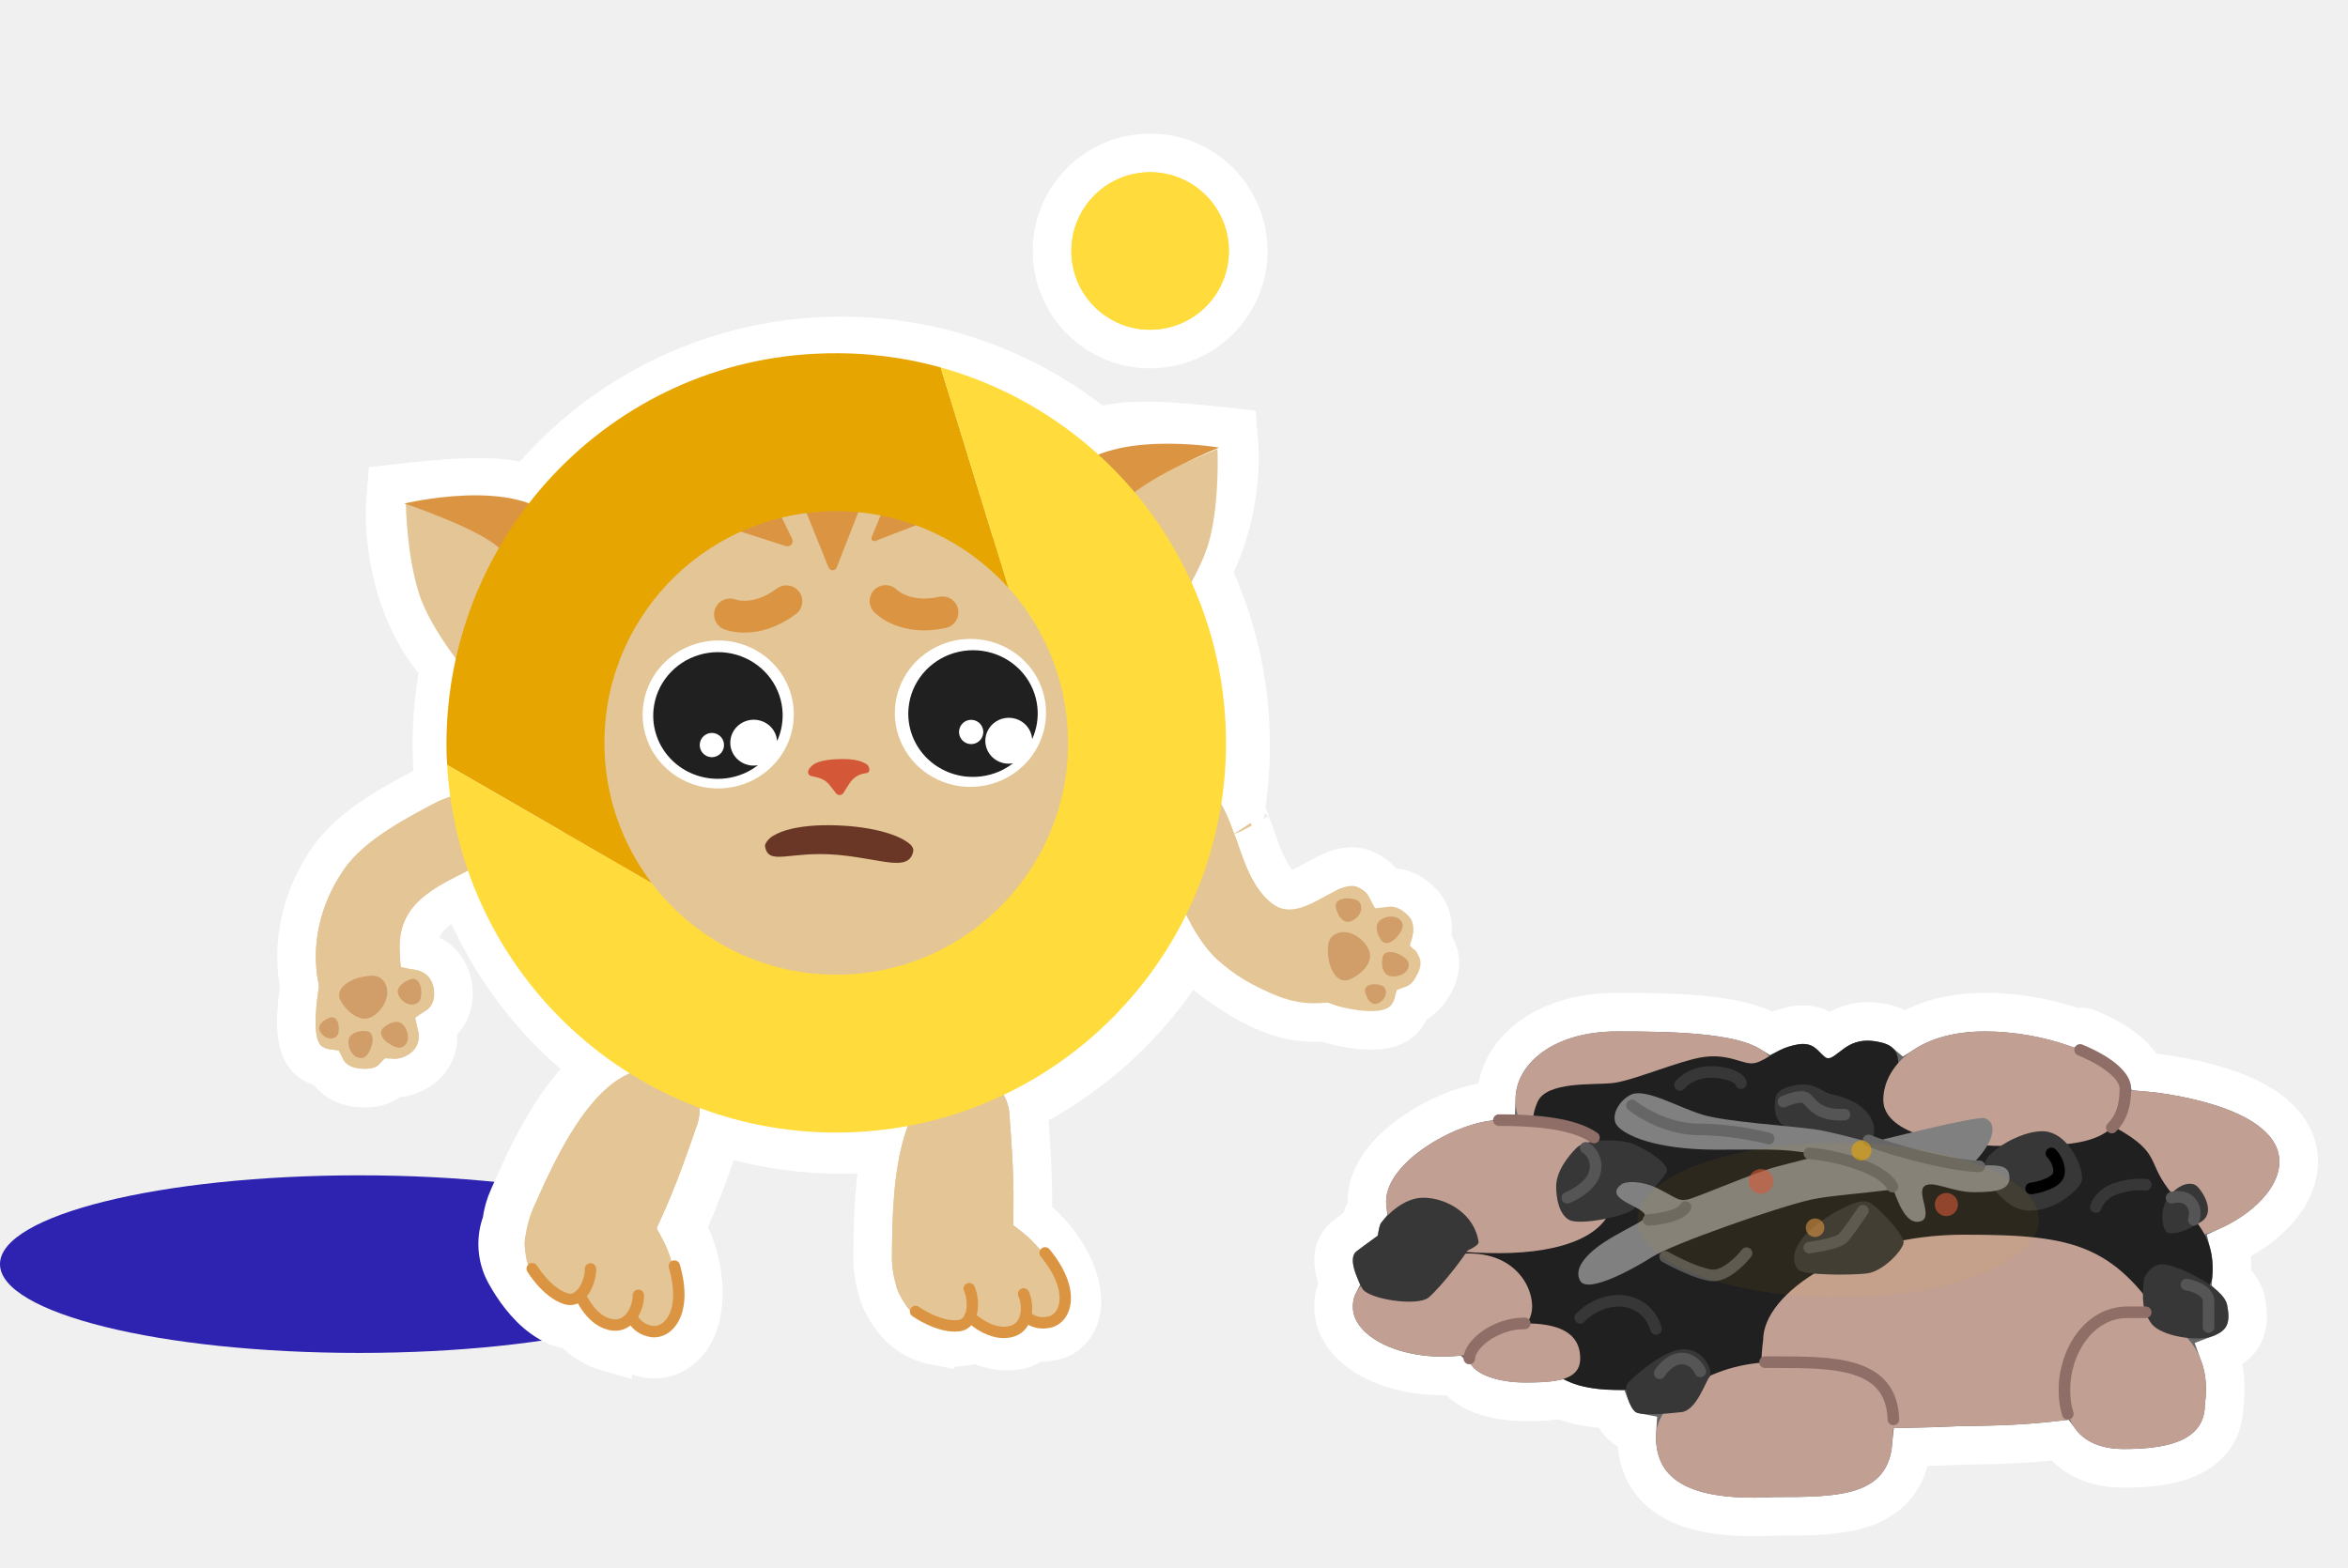
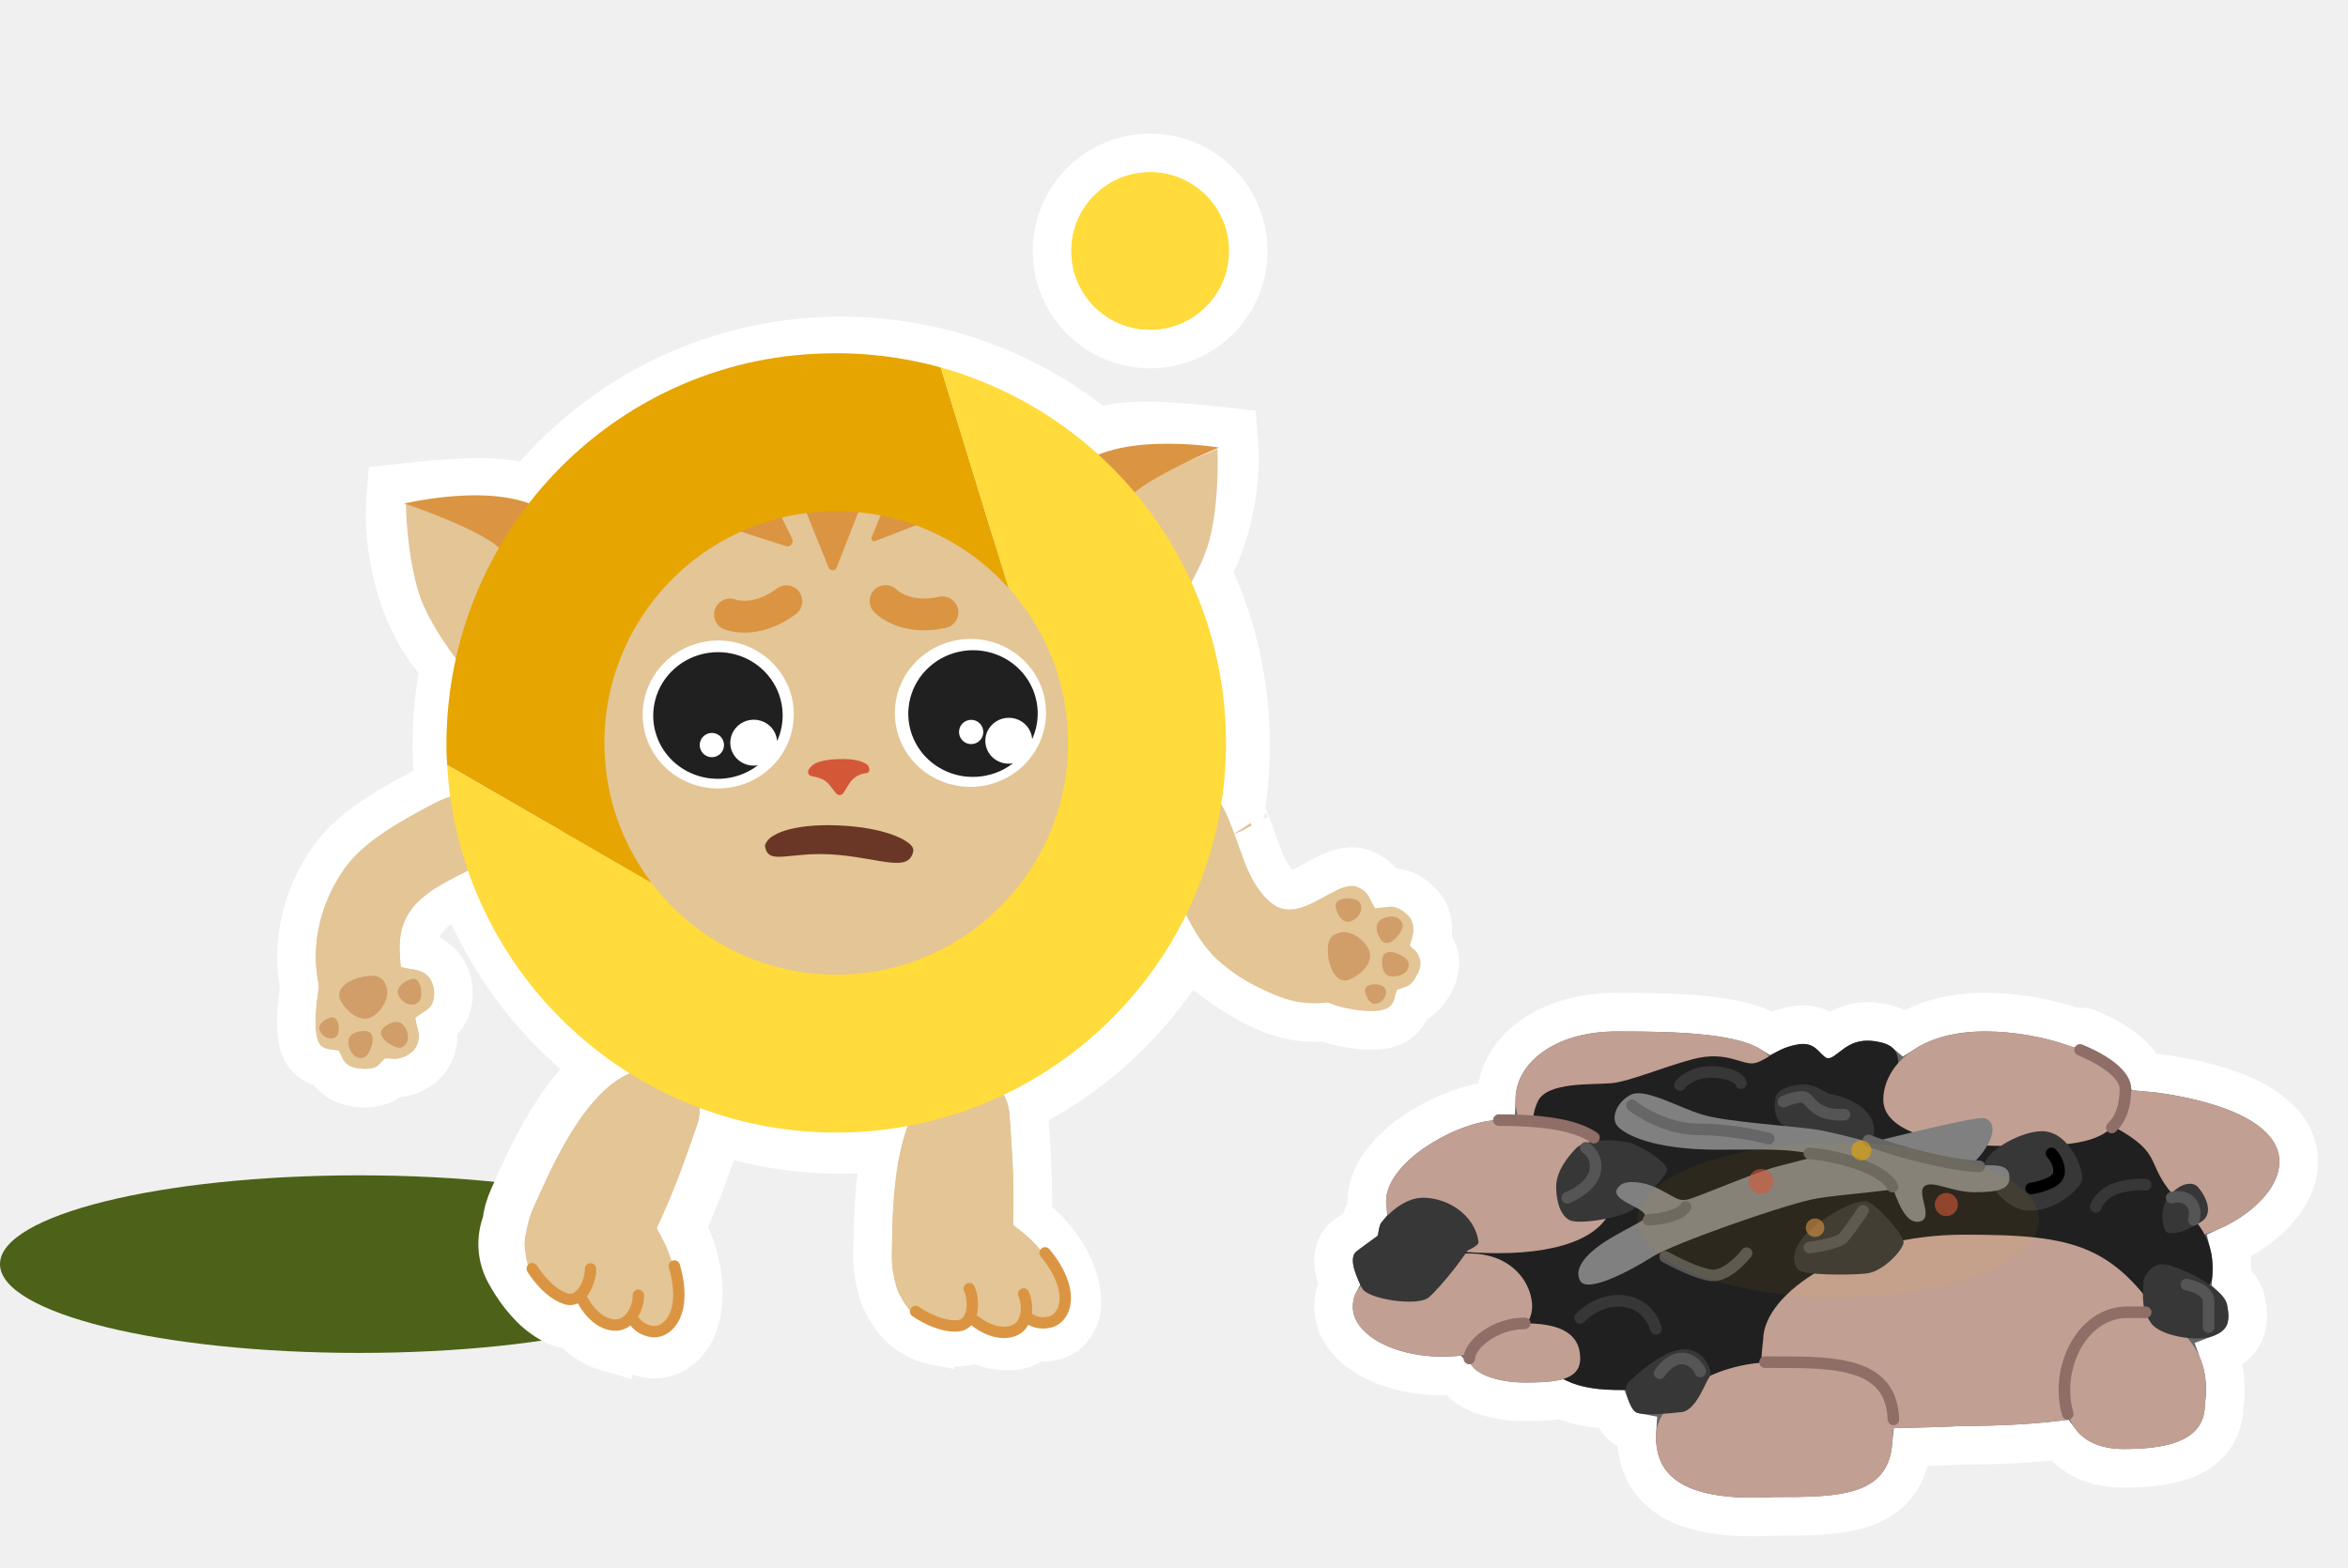
<svg xmlns="http://www.w3.org/2000/svg" width="304" height="203" viewBox="0 0 304 203" fill="none">
  <style>
  @media (prefers-reduced-motion: reduce) { * { animation: none !important; } }

  .cat        { transform-origin: 103px 176px;   animation: cat-sad 3.6s ease-in-out infinite; }
  .shiver     { animation: shiver 4s linear infinite; }
  .shadow     { transform-origin: 46.5px 164px;  animation: shadow-sad 3.6s ease-in-out infinite; }
  .arm-left   { transform-origin: 66px 112px;    animation: arm-left-hug 4s ease-in-out infinite; }
  .arm-right  { transform-origin: 152px 110px;   animation: arm-right-hug 4s ease-in-out infinite; }
  .ear-left   { transform-origin: 72px 86px;     animation: ear-left-droop 4s ease-in-out infinite; }
  .ear-right  { transform-origin: 137px 80px;    animation: ear-right-droop 4s ease-in-out infinite; }
  .face       { transform-origin: 106px 96px;    animation: face-sad 4s ease-in-out infinite; }
  .mouth      { transform-origin: 108.5px 109px; animation: mouth-quiver 4s linear infinite; }
  .eye-r      { transform-origin: 125.6px 92px;  animation: blink-sad 5s linear infinite; }
  .eye-l      { transform-origin: 93px 92px;     animation: blink-sad 5s linear infinite; }
  .ball       { animation: ball-drift 4.5s ease-in-out infinite alternate; }
  .ember      { transform-origin: 238px 158px;   animation: ember-glow 2.8s ease-in-out infinite alternate; }
  .spark      { animation: spark-fly 4.2s linear infinite; }
  .spark-2    { animation-name: spark-fly-b; animation-delay: -1.6s; animation-duration: 4.8s; }
  .spark-3    { animation-delay: -3.1s; animation-duration: 3.8s; }
  .pit-ember  { animation: pit-glow 2.2s ease-in-out infinite; }
  .pe-2       { animation-delay: -.7s; animation-duration: 2.6s; }
  .pe-3       { animation-delay: -1.4s; animation-duration: 1.9s; }
  .pe-4       { animation-delay: -.35s; animation-duration: 2.4s; }

  @keyframes cat-sad {
    0%, 100% { transform: translateY(0) rotate(-1deg); }
    50%      { transform: translateY(1.5px) rotate(1deg) scale(1.01, .99); }
  }
  @keyframes shiver {
    0%, 60%, 82%, 100% { transform: translateX(0); }
    62% { transform: translateX(-.8px); }
    64% { transform: translateX(.8px); }
    66% { transform: translateX(-.8px); }
    68% { transform: translateX(.7px); }
    70% { transform: translateX(-.6px); }
    72% { transform: translateX(.5px); }
    74% { transform: translateX(-.4px); }
    76% { transform: translateX(.3px); }
    78% { transform: translateX(-.2px); }
    80% { transform: translateX(.1px); }
  }
  @keyframes shadow-sad {
    0%, 100% { transform: scale(1, 1); }
    50%      { transform: scale(.985, .97); }
  }
  @keyframes arm-left-hug {
    0%, 100% { transform: translateY(0) rotate(0deg); }
    25%      { transform: translateY(0) rotate(1.5deg); }
    54%, 80% { transform: translateY(-1.5px) rotate(-7deg); }
    90%      { transform: translateY(0) rotate(-1deg); }
  }
  @keyframes arm-right-hug {
    0%, 100% { transform: translateY(0) rotate(0deg); }
    25%      { transform: translateY(0) rotate(-1.5deg); }
    54%, 80% { transform: translateY(-1.5px) rotate(7deg); }
    90%      { transform: translateY(0) rotate(1deg); }
  }
  @keyframes ear-left-droop {
    0%, 100% { transform: rotate(-1.5deg); }
    25%      { transform: rotate(.5deg); }
    54%, 80% { transform: rotate(-4deg); }
    90%      { transform: rotate(-1deg); }
  }
  @keyframes ear-right-droop {
    0%, 100% { transform: rotate(1.5deg); }
    25%      { transform: rotate(-.5deg); }
    54%, 80% { transform: rotate(4deg); }
    90%      { transform: rotate(1deg); }
  }
  @keyframes face-sad {
    0%, 100% { transform: translate(0, 0); }
    25%      { transform: translate(0, .6px); }
    54%, 80% { transform: translate(0, 1.8px); }
    90%      { transform: translate(0, .4px); }
  }
  @keyframes mouth-quiver {
    0%, 58%, 82%, 100% { transform: scale(1, 1); }
    60% { transform: scale(1.06, 1.3); }
    62% { transform: scale(.98, .82); }
    64% { transform: scale(1.07, 1.35); }
    66% { transform: scale(.97, .8); }
    68% { transform: scale(1.06, 1.3); }
    70% { transform: scale(.98, .85); }
    72% { transform: scale(1.05, 1.25); }
    74% { transform: scale(.99, .9); }
    76% { transform: scale(1.03, 1.15); }
    78% { transform: scale(1, .95); }
  }
  @keyframes blink-sad {
    0%, 86%, 94%, 100% { transform: scaleY(1); }
    89%, 91%           { transform: scaleY(.12); }
  }
  @keyframes ball-drift {
    from { transform: translateY(0); }
    to   { transform: translateY(-3px); }
  }
  @keyframes ember-glow {
    from { opacity: .04; transform: scale(1); }
    to   { opacity: .12; transform: scale(1.06); }
  }
  @keyframes spark-fly {
    0%   { transform: translate(0, 0); opacity: 0; }
    8%   { opacity: .9; }
    25%  { transform: translate(5px, -30px); opacity: .55; }
    45%  { transform: translate(-2px, -58px); opacity: .8; }
    65%  { transform: translate(6px, -85px); opacity: .4; }
    85%  { transform: translate(10px, -108px); opacity: .6; }
    100% { transform: translate(12px, -122px); opacity: 0; }
  }
  @keyframes spark-fly-b {
    0%   { transform: translate(0, 0); opacity: 0; }
    8%   { opacity: .85; }
    25%  { transform: translate(-4px, -28px); opacity: .5; }
    45%  { transform: translate(3px, -55px); opacity: .75; }
    65%  { transform: translate(-6px, -82px); opacity: .35; }
    85%  { transform: translate(-9px, -105px); opacity: .55; }
    100% { transform: translate(-11px, -118px); opacity: 0; }
  }
  @keyframes pit-glow {
    0%, 100% { opacity: .35; }
    50%      { opacity: .95; }
  }
</style>
  <g class="shadow">
-     <ellipse cx="46.5" cy="163.717" rx="46.5" ry="11.5" fill="#180DA9" fill-opacity="0.9" />
+     <ellipse cx="46.5" cy="163.717" rx="46.5" ry="11.5" fill="#3A5200" fill-opacity="0.9" />
  </g>
  <g class="cat">
    <g class="shiver">
      <circle cx="108.916" cy="96.51" r="53" fill="white" stroke="white" stroke-width="5" />
      <g class="arm-left">
        <path d="M54.12 138.74C55.893 137.679 56.699 135.963 56.711 134.24C56.714 133.794 56.664 133.355 56.572 132.929C57.171 132.523 57.758 131.939 58.169 131.113C58.632 130.182 58.78 129.133 58.672 128.021L58.61 127.541L58.6 127.478L58.587 127.415C58.332 126.213 57.779 125.214 56.968 124.469C56.179 123.743 55.284 123.386 54.528 123.21C54.432 123.188 54.338 123.169 54.245 123.151C54.192 121.874 54.336 120.821 54.909 119.795C55.511 118.72 56.662 117.755 58.144 116.862C58.862 116.43 59.596 116.05 60.303 115.693C60.961 115.362 61.707 114.997 62.265 114.668L62.271 114.664C62.25 114.677 62.261 114.669 62.352 114.622C62.435 114.578 62.526 114.532 62.66 114.462C62.914 114.33 63.25 114.154 63.63 113.941C64.382 113.521 65.349 112.934 66.27 112.206C67.168 111.497 68.171 110.541 68.835 109.341C69.494 108.152 69.847 106.65 69.356 105.037L69.246 104.712L69.118 104.391C67.746 101.145 64.71 100.132 62.116 100.086C59.499 100.039 56.79 100.901 54.948 101.893C53.432 102.71 51.105 103.912 48.841 105.393C46.599 106.859 44.188 108.744 42.574 111.052L42.573 111.053C38.156 117.374 37.961 123.709 38.766 127.762C38.644 128.606 38.434 130.146 38.381 131.666C38.349 132.576 38.368 133.611 38.54 134.548C38.681 135.317 39.054 136.796 40.367 137.644L40.409 137.671L40.452 137.696C41.051 138.05 41.645 138.258 42.217 138.349C42.446 138.79 42.767 139.225 43.21 139.613C44.069 140.366 45.168 140.752 46.372 140.871L46.376 140.872C48.053 141.036 49.699 140.782 50.845 139.616C51.891 139.655 53.037 139.389 54.12 138.74Z" fill="#E3C596" stroke="white" stroke-width="5" />
        <path fill-rule="evenodd" clip-rule="evenodd" d="M51.988 130.264C50.934 134.224 45.084 135.448 42.192 130.212C40.938 127.942 39.189 120.259 44.623 112.485C47.303 108.651 53.003 105.78 56.134 104.094C59.228 102.428 65.284 101.238 66.903 105.585C68.248 109.194 61.707 112.091 60.995 112.515C59.134 113.612 54.571 115.28 52.727 118.575C50.46 122.628 52.904 126.841 51.989 130.266L51.988 130.264Z" fill="#E3C596" />
        <path fill-rule="evenodd" clip-rule="evenodd" d="M51.959 125.574C52.35 125.607 55.506 124.942 56.141 127.934C56.72 131.565 53.208 131.393 53.208 131.393C53.208 131.393 53.038 131.353 53.207 131.566C54.449 133.099 54.768 135.438 52.835 136.595C51.279 137.528 49.752 137.049 49.553 136.441C49.495 137.216 49.432 138.658 46.619 138.384C43.272 138.051 44.375 135.119 44.375 135.119C44.375 135.119 43.434 136.554 41.723 135.543C40.222 134.574 41.115 128.999 41.304 127.673C41.295 126.499 43.712 124.818 46.538 124.087C50.328 123.774 51.845 125.434 51.958 125.572L51.959 125.574Z" fill="#E3C596" />
        <path d="M44.114 129.617C43.299 128.156 45.041 126.933 46.753 126.548C48.323 126.198 49.264 126.277 49.861 127.348C50.676 128.809 49.612 130.875 48.151 131.69C46.691 132.505 44.927 131.078 44.114 129.617Z" fill="#D19D69" />
        <path d="M47.451 133.545C48.403 133.659 48.38 134.895 47.978 135.83C47.61 136.686 47.256 137.1 46.559 137.017C45.607 136.903 45.011 135.699 45.127 134.735C45.245 133.772 46.499 133.429 47.449 133.546L47.451 133.545Z" fill="#D19D69" />
        <path d="M49.592 133.167C48.912 133.841 49.687 134.801 50.577 135.294C51.394 135.744 51.929 135.854 52.425 135.361C53.106 134.687 52.839 133.369 52.156 132.68C51.472 131.991 50.271 132.49 49.591 133.164L49.592 133.167Z" fill="#D19D69" />
        <path d="M53.185 126.815C54.09 126.53 54.546 127.562 54.543 128.498C54.54 129.355 54.379 129.84 53.717 130.048C52.812 130.333 51.809 129.575 51.542 128.73C51.277 127.885 52.28 127.1 53.185 126.815Z" fill="#D19D69" />
        <path d="M42.743 131.795C43.502 131.556 43.876 132.399 43.868 133.164C43.859 133.866 43.723 134.264 43.167 134.439C42.408 134.677 41.575 134.063 41.358 133.372C41.142 132.683 41.986 132.033 42.743 131.795Z" fill="#D19D69" />
      </g>
      <g class="arm-right">
        <path d="M185.621 127.514C186.436 126.102 186.74 124.43 185.995 122.856C185.807 122.459 185.57 122.111 185.303 121.804C185.391 121.477 185.447 121.155 185.474 120.849C185.577 119.658 185.307 118.179 184.352 117.102C182.914 115.48 181.223 114.748 179.443 114.953C179.37 114.815 179.289 114.675 179.197 114.537C178.619 113.672 177.771 113.005 176.702 112.562C175.036 111.872 173.407 112.418 172.431 112.834C171.437 113.258 170.241 113.962 169.452 114.38C167.375 115.48 166.708 115.414 166.228 115.055L166.045 114.91C165.139 114.155 164.391 112.946 163.745 111.458C163.411 110.69 163.131 109.913 162.871 109.165C162.69 108.644 162.497 108.07 162.305 107.564L162.114 107.085L162.112 107.081C162.122 107.103 162.115 107.091 162.08 106.993C162.048 106.905 162.014 106.81 161.963 106.667C161.866 106.398 161.735 106.042 161.574 105.637C161.256 104.837 160.802 103.801 160.202 102.791C159.618 101.808 158.802 100.689 157.701 99.872C156.536 99.008 154.973 98.442 153.167 98.853C149.524 99.682 148.039 102.659 147.638 105.308C147.246 107.896 147.744 110.696 148.484 112.653L148.485 112.656C149.095 114.261 149.98 116.729 151.149 119.167C152.307 121.582 153.858 124.222 155.934 126.126L156.004 126.191L156.078 126.249C160.49 129.717 163.883 131.321 166.601 131.996C168.816 132.547 170.575 132.442 171.53 132.38C171.98 132.552 172.467 132.695 172.904 132.808C173.703 133.014 174.649 133.201 175.604 133.319C176.542 133.434 177.588 133.495 178.55 133.402C179.347 133.324 180.789 133.085 181.764 131.977L182.003 131.689C182.383 131.204 182.674 130.688 182.86 130.144C184.09 129.688 184.954 128.669 185.621 127.514Z" fill="#E3C596" stroke="white" stroke-width="5" />
        <path fill-rule="evenodd" clip-rule="evenodd" d="M176.22 119.327C180.006 120.895 180.448 126.856 174.874 129.03C172.461 129.973 164.614 130.695 157.623 124.284C154.176 121.122 152.084 115.09 150.822 111.768C149.579 108.48 149.197 102.32 153.722 101.29C157.476 100.436 159.487 107.297 159.812 108.06C160.654 110.049 161.704 114.791 164.729 117.056C168.448 119.84 172.944 117.971 176.223 119.329L176.22 119.327Z" fill="#E3C596" />
        <path fill-rule="evenodd" clip-rule="evenodd" d="M171.565 118.74C171.65 118.355 171.406 115.143 174.456 114.908C178.131 114.814 177.498 118.273 177.498 118.273C177.498 118.273 177.435 118.437 177.668 118.294C179.351 117.266 181.712 117.258 182.605 119.326C183.323 120.993 182.647 122.441 182.019 122.559C182.781 122.717 184.201 122.972 183.558 125.724C182.788 128.998 180.025 127.518 180.025 127.518C180.025 127.518 181.322 128.641 180.098 130.204C178.938 131.562 173.532 129.941 172.241 129.58C171.078 129.434 169.729 126.817 169.378 123.92C169.567 120.121 171.412 118.837 171.565 118.74Z" fill="#E3C596" />
        <path d="M174.734 126.852C176.276 126.204 177.889 124.609 177.241 123.066C176.593 121.523 174.657 120.239 173.114 120.887C171.985 121.359 171.8 122.288 171.976 123.888C172.167 125.634 173.191 127.499 174.734 126.852ZM176.226 117.352C176.091 116.672 175.626 116.457 174.776 116.359C173.844 116.253 172.771 116.593 172.952 117.523C173.134 118.454 173.805 119.54 174.674 119.369C175.543 119.198 176.407 118.283 176.226 117.352ZM178.162 130.003C178.872 129.866 179.576 129.103 179.423 128.322C179.311 127.752 178.93 127.571 178.233 127.486C177.472 127.393 176.595 127.671 176.747 128.452C176.902 129.231 177.453 130.144 178.162 130.003ZM181.093 121.057C181.631 120.295 181.799 119.775 181.363 119.227C180.769 118.475 179.43 118.593 178.671 119.196C177.91 119.799 178.273 121.049 178.867 121.8C179.461 122.551 180.505 121.887 181.093 121.057ZM182.361 125.236C182.523 124.555 182.148 124.156 181.338 123.695C180.455 123.192 179.231 123.033 179.01 123.965L179.01 123.968C178.789 124.899 178.993 126.186 179.936 126.407C180.879 126.628 182.141 126.17 182.361 125.236Z" fill="#D19D69" />
      </g>
      <path d="M88.536 136.469C90.983 137.685 92.552 139.355 93.224 141.397C93.781 143.087 93.591 144.658 93.35 145.742L93.244 146.175L93.215 146.292L93.176 146.405C91.351 151.684 90.24 154.799 88.366 158.954C89.823 161.715 90.501 164.598 90.553 167.115C90.583 168.595 90.399 170.046 89.955 171.32C89.544 172.501 88.796 173.824 87.485 174.662C85.372 176.145 83.062 175.356 82.02 174.851C81.881 174.784 81.747 174.712 81.616 174.64C81.481 174.68 81.342 174.718 81.196 174.748C80.427 174.904 79.617 174.869 78.804 174.638L78.804 174.639C76.883 174.094 75.338 172.988 74.243 171.725C72.839 171.729 71.568 171.067 70.51 170.315C68.429 168.833 66.83 166.493 65.858 164.718L65.856 164.715C64.772 162.73 64.659 160.411 65.448 158.372C65.57 157.294 65.869 156.219 66.349 155.165L67.411 152.796C68.703 149.952 70.667 145.887 73.161 142.503C74.825 140.245 76.909 138.025 79.436 136.701C82.106 135.303 85.216 134.948 88.45 136.428L88.494 136.448L88.536 136.469Z" fill="#E3C596" stroke="white" stroke-width="6" />
      <path fill-rule="evenodd" clip-rule="evenodd" d="M70.936 167.363C74.323 169.876 79.524 168.984 81.887 165.492C86.512 156.272 87.558 153.476 90.34 145.426C90.799 143.647 91.02 141.054 87.201 139.156C78.029 134.957 71.412 151.277 69.08 156.406C67.332 160.246 67.442 164.999 70.939 167.363L70.936 167.363Z" fill="#E3C596" />
      <path fill-rule="evenodd" clip-rule="evenodd" d="M79.623 171.753C77.326 171.101 75.863 169.272 75.459 167.978C74.985 168.615 74.303 169.333 72.25 167.871C70.711 166.775 69.376 164.898 68.489 163.277C67.65 161.741 67.768 159.863 68.787 158.438C70.262 156.375 72.489 153.462 73.509 153.129C77.154 151.939 80.722 154.165 82.608 156.206C88.574 161.994 88.48 170.594 85.813 172.173C84.335 173.276 82.001 171.419 81.8 170.957C81.789 170.933 81.143 172.185 79.621 171.752L79.623 171.753Z" fill="#E3C596" />
      <path d="M68.905 164.305C68.905 164.305 70.769 167.401 73.241 168.191C75.327 168.856 76.496 165.862 76.455 164.336" stroke="#DB9542" stroke-width="1.473" stroke-linecap="round" stroke-linejoin="round" />
      <path d="M75.099 167.713C75.099 167.713 76.573 171.338 79.434 171.599C81.616 171.799 82.689 169.27 82.648 167.745" stroke="#DB9542" stroke-width="1.473" stroke-linecap="round" stroke-linejoin="round" />
      <path d="M81.948 170.798C81.948 170.798 82.478 172.063 84.251 172.419C86.4 172.85 89.096 170.124 87.307 163.962" stroke="#DB9542" stroke-width="1.473" stroke-linecap="round" stroke-linejoin="round" />
      <path d="M131.353 139.502C132.448 140.74 132.87 142.157 133.068 143.203L133.141 143.628L133.157 143.727L133.164 143.826C133.581 149.489 133.789 152.79 133.699 157.446C136.167 159.386 137.944 161.77 138.982 164.052C139.576 165.359 139.962 166.706 140.053 167.98C140.137 169.167 139.977 170.553 139.189 171.714C137.985 173.684 135.796 173.874 134.686 173.825C134.466 173.815 134.251 173.791 134.043 173.764C133.445 174.32 132.625 174.762 131.556 174.902C129.572 175.161 127.755 174.714 126.337 173.993C126.228 174.029 126.117 174.062 126.007 174.095C125.533 174.288 125.045 174.38 124.57 174.41C123.429 174.576 122.238 174.549 121.049 174.283L121.049 174.284C117.818 173.67 115.615 171.516 114.364 168.988C114.005 168.369 113.743 167.699 113.585 166.999C113.202 165.719 113.001 164.372 112.978 163.035L112.978 162.447C113.033 159.756 112.963 153.623 114.219 148.227C114.848 145.528 115.864 142.75 117.594 140.62C119.408 138.386 121.984 136.913 125.368 136.992L125.408 136.993L125.447 136.995C128.075 137.14 130.037 138.015 131.353 139.502Z" fill="#E3C596" stroke="white" stroke-width="5" />
      <path fill-rule="evenodd" clip-rule="evenodd" d="M115.478 162.498C115.593 156.866 115.223 139.258 125.31 139.492C129.567 139.726 130.39 142.196 130.671 144.01C131.297 152.506 131.44 155.489 130.834 165.784C130.045 169.925 125.62 172.801 121.516 171.828C117.369 171.04 115.391 166.716 115.478 162.498Z" fill="#E3C596" />
      <path fill-rule="evenodd" clip-rule="evenodd" d="M132.918 170.835C133.286 171.178 136.163 171.963 137.084 170.366C138.907 167.86 135.598 159.921 127.831 156.964C125.291 155.836 121.133 155.2 118.256 157.733C117.45 158.439 116.557 161.996 116.016 164.474C115.643 166.184 116.278 167.959 117.656 169.036C119.11 170.176 121.078 171.372 122.926 171.77C125.388 172.301 125.731 171.373 125.916 170.6C126.798 171.63 128.864 172.733 131.233 172.423C132.8 172.218 132.9 170.815 132.92 170.833L132.918 170.835Z" fill="#E3C596" />
      <path d="M118.541 169.845C118.541 169.845 121.477 171.954 124.059 171.702C126.239 171.489 126.132 168.276 125.489 166.891" stroke="#DB9542" stroke-width="1.473" stroke-linecap="round" stroke-linejoin="round" />
      <path d="M125.578 170.529C125.578 170.529 128.363 173.275 131.097 172.386C133.18 171.707 133.168 168.961 132.527 167.575" stroke="#DB9542" stroke-width="1.473" stroke-linecap="round" stroke-linejoin="round" />
      <path d="M133.089 170.655C133.089 170.655 134.075 171.61 135.845 171.235C137.989 170.782 139.388 167.211 135.309 162.257" stroke="#DB9542" stroke-width="1.473" stroke-linecap="round" stroke-linejoin="round" />
      <g class="ear-left">
        <path d="M52.14 62.525C58.883 61.776 62.939 61.607 66.059 62.103C69.302 62.62 71.422 63.847 74.113 65.315L77.046 66.916L74.684 69.278C71.941 72.021 65.465 79.385 61.628 86.675L60.048 89.678L57.648 87.278C54.039 83.669 52.036 79.136 50.972 75.054C49.909 70.976 49.735 67.171 49.924 64.811L50.089 62.754L52.14 62.525Z" fill="white" stroke="white" stroke-width="5" />
        <path fill-rule="evenodd" clip-rule="evenodd" d="M61.367 88.235L79.938 75.03L52.552 65.248C52.552 65.248 52.608 71.653 54.231 76.821C55.857 81.989 61.367 88.235 61.367 88.235Z" fill="#E3C596" />
        <path fill-rule="evenodd" clip-rule="evenodd" d="M72.077 67.507C66.913 61.67 52.336 65.217 52.336 65.217C52.336 65.217 61.513 68.228 64.574 70.916C67.636 73.603 70.412 81.972 70.412 81.972C70.412 81.972 77.241 73.345 72.074 67.507L72.077 67.507Z" fill="#DB9542" />
      </g>
      <g class="ear-right">
        <path d="M158.192 55.215C151.449 54.465 147.393 54.296 144.273 54.793C141.03 55.309 138.91 56.537 136.219 58.005L133.286 59.605L135.648 61.968C138.391 64.71 144.867 72.074 148.704 79.364L150.284 82.367L152.684 79.968C156.293 76.358 158.296 71.825 159.36 67.743C160.423 63.666 160.597 59.86 160.408 57.501L160.243 55.443L158.192 55.215Z" fill="white" stroke="white" stroke-width="5" />
        <path fill-rule="evenodd" clip-rule="evenodd" d="M150.18 81.605L130.863 69.521L157.623 58.14C157.623 58.14 157.946 64.538 156.63 69.792C155.314 75.047 150.18 81.605 150.18 81.605Z" fill="#E3C596" />
        <path fill-rule="evenodd" clip-rule="evenodd" d="M138.302 61.656C143.037 55.465 157.828 57.963 157.828 57.963C157.828 57.963 148.891 61.62 146.028 64.519C143.165 67.418 140.995 75.964 140.995 75.964C140.995 75.964 133.567 67.847 138.302 61.656Z" fill="#DB9542" />
      </g>
      <g class="face">
        <path fill-rule="evenodd" clip-rule="evenodd" d="M109.027 61.263C89.938 59.444 72.952 73.469 71.11 92.828C69.27 112.189 83.306 129.172 102.396 130.998C121.487 132.825 138.474 118.793 140.325 99.434C142.175 80.076 128.118 63.085 109.027 61.263Z" fill="#E3C596" />
        <path fill-rule="evenodd" clip-rule="evenodd" d="M114.243 58.351L108.328 73.494C108.141 73.971 107.47 73.974 107.279 73.501L100.697 57.2C100.54 56.808 100.853 56.387 101.272 56.428L113.768 57.583C114.141 57.618 114.379 58 114.241 58.351L114.243 58.351Z" fill="#DB9542" />
        <path fill-rule="evenodd" clip-rule="evenodd" d="M116.946 59.661L112.852 69.569C112.726 69.874 113.026 70.182 113.336 70.062L123.29 66.203C123.539 66.105 123.611 65.784 123.423 65.592L117.561 59.543C117.373 59.349 117.047 59.413 116.943 59.661L116.946 59.661Z" fill="#DB9542" />
        <path fill-rule="evenodd" clip-rule="evenodd" d="M98.393 61.179L102.558 69.786C102.816 70.322 102.308 70.903 101.745 70.724L92.676 67.812C92.217 67.665 92.055 67.096 92.372 66.728L97.272 61.034C97.588 60.666 98.18 60.743 98.391 61.179L98.393 61.179Z" fill="#DB9542" />
        <g class="mouth">
          <path fill-rule="evenodd" clip-rule="evenodd" d="M108.5 110.717C114.171 111.232 117.609 112.971 118.228 110.304C118.399 109.564 117.477 109.067 117.097 108.822C117.097 108.822 114.663 107.156 108.541 106.899C102.419 106.643 100.287 108.153 100.287 108.153C99.604 108.439 99.046 109.208 99.041 109.54C99.445 112.251 102.178 110.143 108.5 110.717Z" fill="#6A3625" />
        </g>
        <path fill-rule="evenodd" clip-rule="evenodd" d="M112.209 100.126C111.294 100.191 110.467 100.687 109.979 101.462L109.189 102.713C109.081 102.862 108.919 102.95 108.748 102.967C108.658 102.977 108.57 102.962 108.486 102.928C108.372 102.883 108.278 102.8 108.206 102.699L107.418 101.685C106.843 100.948 106.238 100.763 105.027 100.496C104.969 100.496 104.912 100.476 104.868 100.439L104.866 100.44C104.437 100.092 104.592 99.673 105.113 99.18C105.636 98.689 106.684 98.399 108.385 98.318C110.895 98.198 111.757 98.717 112.162 98.939C112.566 99.16 112.787 100.018 112.209 100.121L112.209 100.126Z" fill="#D45837" />
        <path d="M94.513 79.579C94.513 79.579 97.785 80.908 101.816 77.872M114.66 77.84C114.66 77.84 117.091 80.403 122.018 79.304" stroke="#DB9542" stroke-width="4.125" stroke-linecap="round" stroke-linejoin="round" />
        <g class="eye-r">
          <path fill-rule="evenodd" clip-rule="evenodd" d="M126.579 82.789C124.651 82.61 122.712 82.995 121.009 83.895C119.303 84.795 117.91 86.168 117.001 87.844C116.093 89.519 115.712 91.419 115.906 93.305C116.101 95.189 116.862 96.977 118.093 98.437C119.325 99.897 120.972 100.967 122.827 101.509C124.682 102.053 126.66 102.045 128.509 101.488C130.359 100.931 132 99.848 133.224 98.378C134.449 96.909 135.202 95.117 135.385 93.23C135.512 91.977 135.382 90.712 135.006 89.508C134.631 88.305 134.017 87.187 133.197 86.215C132.377 85.243 131.374 84.443 130.236 83.855C129.101 83.268 127.857 82.905 126.576 82.786L126.579 82.789Z" fill="white" />
          <path d="M129.945 99.634C128.487 100.405 126.827 100.734 125.176 100.581L125.178 100.583C124.082 100.482 123.017 100.171 122.046 99.668C121.072 99.165 120.212 98.48 119.51 97.648C118.808 96.816 118.283 95.859 117.962 94.829C117.64 93.798 117.529 92.715 117.637 91.643C117.794 90.027 118.438 88.493 119.487 87.235C120.535 85.977 121.94 85.05 123.525 84.573C125.107 84.095 126.8 84.089 128.388 84.555C129.976 85.019 131.386 85.935 132.441 87.185C133.495 88.435 134.147 89.966 134.313 91.578C134.459 92.998 134.225 94.427 133.637 95.725C133.636 95.694 133.633 95.662 133.63 95.63C133.569 95.046 133.332 94.491 132.951 94.038C132.569 93.585 132.058 93.253 131.482 93.085C130.907 92.916 130.294 92.919 129.72 93.091C129.146 93.264 128.637 93.6 128.257 94.056C127.877 94.512 127.644 95.068 127.586 95.653C127.547 96.042 127.588 96.435 127.704 96.808C127.82 97.181 128.011 97.528 128.265 97.83C128.519 98.131 128.831 98.379 129.184 98.562C129.536 98.744 129.922 98.856 130.319 98.893L130.318 98.892C130.599 98.918 130.881 98.906 131.155 98.856C130.777 99.148 130.373 99.409 129.945 99.634Z" fill="#202020" />
          <path d="M126.145 93.279C126.984 93.504 127.481 94.366 127.257 95.204C127.032 96.043 126.17 96.541 125.331 96.316C124.493 96.091 123.995 95.229 124.22 94.391C124.444 93.552 125.306 93.054 126.145 93.279Z" fill="white" />
        </g>
        <g class="eye-l">
          <path fill-rule="evenodd" clip-rule="evenodd" d="M92.056 102.071C93.984 102.25 95.922 101.864 97.626 100.965C99.332 100.065 100.724 98.692 101.633 97.016C102.541 95.341 102.923 93.441 102.728 91.555C102.534 89.67 101.772 87.883 100.541 86.422C99.31 84.963 97.662 83.893 95.807 83.35C93.953 82.807 91.975 82.814 90.126 83.371C88.275 83.929 86.634 85.012 85.41 86.481C84.186 87.951 83.433 89.743 83.249 91.629C83.123 92.882 83.253 94.147 83.628 95.352C84.004 96.555 84.617 97.673 85.437 98.644C86.257 99.617 87.261 100.417 88.398 101.004C89.533 101.592 90.778 101.955 92.058 102.073L92.056 102.071Z" fill="white" />
          <path d="M96.923 99.883C95.465 100.653 93.805 100.983 92.154 100.829L92.156 100.832C91.06 100.73 89.995 100.419 89.024 99.917C88.05 99.414 87.19 98.728 86.488 97.896C85.786 97.065 85.261 96.108 84.94 95.077C84.618 94.046 84.507 92.964 84.615 91.891C84.772 90.275 85.416 88.742 86.465 87.483C87.513 86.225 88.918 85.298 90.503 84.821C92.085 84.344 93.778 84.338 95.366 84.803C96.954 85.267 98.365 86.183 99.419 87.433C100.473 88.684 101.125 90.214 101.291 91.827C101.437 93.246 101.203 94.676 100.615 95.974C100.614 95.942 100.611 95.91 100.608 95.878C100.547 95.294 100.311 94.739 99.929 94.286C99.547 93.833 99.036 93.501 98.46 93.333C97.885 93.165 97.272 93.167 96.698 93.34C96.124 93.513 95.615 93.849 95.235 94.305C94.855 94.761 94.622 95.316 94.564 95.902C94.525 96.291 94.566 96.683 94.682 97.057C94.798 97.43 94.989 97.776 95.243 98.078C95.497 98.379 95.809 98.627 96.162 98.81C96.514 98.992 96.9 99.105 97.297 99.142L97.296 99.141C97.577 99.167 97.859 99.154 98.133 99.105C97.755 99.396 97.351 99.657 96.923 99.883Z" fill="#202020" />
          <path d="M92.574 94.975C93.413 95.199 93.911 96.061 93.686 96.9C93.461 97.739 92.599 98.236 91.761 98.012C90.922 97.787 90.424 96.925 90.649 96.086C90.874 95.248 91.736 94.75 92.574 94.975Z" fill="white" />
        </g>
      </g>
      <g class="ball">
        <path d="M161.601 32.128C161.392 25.121 155.545 19.603 148.533 19.811C141.526 20.02 136.008 25.867 136.217 32.88C136.423 39.778 142.09 45.231 148.956 45.201L149.285 45.195C156.292 44.986 161.809 39.141 161.601 32.128Z" fill="#FFDB3C" stroke="white" stroke-width="5" />
        <path d="M148.607 22.311C142.979 22.478 138.548 27.174 138.716 32.805C138.883 38.434 143.579 42.864 149.21 42.697C154.839 42.529 159.269 37.833 159.102 32.202C158.934 26.573 154.239 22.143 148.607 22.311Z" fill="#FFDB3C" />
      </g>
      <path d="M57.821 97.697C57.128 69.714 79.052 46.453 106.768 45.771C111.977 45.616 117.021 46.259 121.793 47.584L130.577 76.159C124.883 69.826 116.55 65.942 107.373 66.213C90.807 66.702 77.777 80.528 78.266 97.092C78.459 103.599 80.714 109.553 84.381 114.364L57.899 99.073C57.874 98.613 57.837 98.157 57.824 97.697L57.821 97.697Z" fill="#E6A500" />
      <path d="M84.371 114.358C90.036 121.811 99.093 126.511 109.163 126.213C125.729 125.724 138.759 111.898 138.27 95.334C138.052 87.934 135.168 81.239 130.57 76.138L121.796 47.593C142.543 53.354 158.042 72.076 158.712 94.729C159.534 122.584 137.621 145.833 109.766 146.657C82.365 147.467 59.422 126.275 57.897 99.071L84.369 114.358L84.371 114.358Z" fill="#FFDB3C" />
    </g>
  </g>
  <path d="M256.995 131.082C261.111 131.082 265.251 131.872 268.68 133.065C269.252 132.94 269.866 132.981 270.448 133.221H270.449C272.371 134.013 274.135 134.986 275.475 136.11C276.254 136.764 277.13 137.677 277.664 138.825C278.76 138.913 279.884 139.052 281.025 139.237C285.256 139.925 289.426 141.08 292.499 142.886C295.562 144.686 298.176 147.584 297.508 151.69C297.069 154.393 295.271 156.685 293.269 158.381C291.896 159.544 290.294 160.541 288.632 161.306C288.93 162.538 289.041 163.91 288.926 165.481C289.106 165.651 289.28 165.825 289.443 166.006C289.947 166.565 290.506 167.343 290.749 168.311L290.792 168.506L290.883 169.004C291.077 170.187 291.121 171.51 290.539 172.733C289.83 174.221 288.507 174.947 287.343 175.389C288.05 177.316 288.304 179.562 287.965 182.104C287.931 183.784 287.428 185.262 286.481 186.474C285.526 187.695 284.252 188.481 282.967 188.994C280.47 189.993 277.42 190.16 274.941 190.16C271.515 190.16 268.526 189.029 266.681 186.525C262.65 186.989 258.352 187.172 254.338 187.175C251.847 187.288 249.557 187.372 247.459 187.416C247.286 189.153 246.78 190.687 245.876 191.981C244.727 193.628 243.116 194.633 241.383 195.25C238.126 196.41 233.811 196.381 229.767 196.381C223.185 196.737 218.693 195.885 215.798 193.899C212.671 191.753 211.902 188.657 211.902 185.985C211.902 185.83 211.908 185.675 211.918 185.521C211.895 185.517 211.871 185.515 211.847 185.511C211.532 185.453 210.935 185.323 210.382 184.955C209.849 184.599 209.492 184.124 209.287 183.817C209.051 183.465 208.849 183.078 208.684 182.698C208.656 182.634 208.628 182.568 208.601 182.5C206.024 182.422 203.809 181.99 202.107 181.233C200.616 181.519 198.933 181.546 197.413 181.546C195.372 181.546 193.422 181.224 191.833 180.627C190.758 180.223 189.457 179.542 188.608 178.429C188.479 178.345 188.358 178.251 188.245 178.148C187.758 178.179 187.264 178.196 186.764 178.196C183.216 178.196 179.88 177.401 177.342 175.988C174.888 174.622 172.659 172.337 172.659 169.235L172.666 168.916C172.706 167.963 172.93 167.077 173.352 166.272C173.161 165.794 172.977 165.266 172.849 164.731C172.712 164.156 172.596 163.407 172.696 162.625C172.801 161.798 173.173 160.797 174.122 160.071L174.742 159.602C175.157 159.291 175.616 158.953 176.104 158.601C176.189 158.212 176.302 157.853 176.427 157.539L176.539 157.26L176.713 157.015C176.807 156.884 176.911 156.747 177.025 156.605C176.986 156.275 176.966 155.938 176.966 155.597C176.966 153.578 177.846 151.775 178.968 150.313C180.1 148.84 181.606 147.539 183.203 146.462C185.953 144.606 189.331 143.172 192.235 142.719C192.655 142.391 193.165 142.172 193.722 142.108C193.932 136.236 199.784 131.082 209.376 131.082C213.211 131.082 217.625 131.124 221.425 131.568C223.325 131.79 225.166 132.122 226.75 132.64C227.614 132.922 228.496 133.289 229.296 133.786C230.105 133.388 231.117 133.007 232.416 132.791C233.564 132.6 234.607 132.723 235.53 133.136C236.113 133.397 236.567 133.74 236.906 134.046C237.261 133.776 237.733 133.436 238.293 133.139C239.814 132.331 241.706 131.969 244.201 132.593C245.08 132.813 245.9 133.177 246.576 133.744C249.185 132.083 252.69 131.082 256.995 131.082Z" fill="#666666" stroke="white" stroke-width="5" stroke-linecap="round" />
  <path d="M264.751 146.883C265.599 141.665 272.406 140.369 280.623 141.705C288.841 143.041 295.889 146.072 295.041 151.289C294.193 156.507 285.583 161.188 280.623 160.382C265.98 158.002 263.903 152.1 264.751 146.883Z" fill="#C29F93" />
  <path d="M229.716 138.607C229.716 146.025 225.302 147.461 216.316 147.461C207.329 147.461 196.216 150.571 196.216 142.436C196.216 138.339 200.39 133.582 209.377 133.582C218.363 133.582 229.716 133.821 229.716 138.607Z" fill="#C29F93" />
  <path d="M217.512 179.046C208.898 180.961 203.235 179.764 201.48 177.85L186.645 164.45L198.609 147.7C198.37 146.902 198.13 144.781 199.087 142.675C200.284 140.043 206.266 140.521 208.659 140.282C211.052 140.043 215.357 138.179 219.187 137.171C223.734 135.975 225.648 138.128 227.323 137.65C228.998 137.171 229.955 135.736 232.827 135.257C235.698 134.778 235.698 137.65 237.134 136.932C238.57 136.214 239.766 134.061 243.595 135.018C247.423 135.975 244.791 139.564 245.987 142.675C247.184 145.786 265.13 141.478 272.548 145.307C279.966 149.136 277.812 150.093 280.684 153.921C283.555 157.75 286.905 159.425 286.427 165.407C286.044 170.193 265.05 175.696 254.602 177.85C245.828 177.451 226.127 177.132 217.512 179.046Z" fill="#202020" />
  <path d="M245.03 185.985C245.03 193.882 238.174 193.882 229.716 193.882C216.795 194.6 214.402 190.347 214.402 185.985C214.402 181.624 221.258 176.414 229.716 176.414C238.174 176.414 246.227 176.414 245.03 185.985Z" fill="#C29F93" />
  <path d="M281.163 172.825C286.976 182.222 268.873 184.676 254.26 184.676C231.936 185.694 226.845 184.31 228.28 173.543C228.28 167.358 239.648 159.903 254.26 159.903C268.873 159.903 273.95 161.165 281.163 172.825Z" fill="#C29F93" />
  <path d="M285.469 181.918C285.469 186.94 279.83 187.661 274.941 187.661C270.051 187.661 267.284 185.025 267.284 180.003C267.284 174.982 270.53 169.953 275.419 169.953C280.309 169.953 286.666 173.543 285.469 181.918Z" fill="#C29F93" />
  <path d="M204.591 175.936C204.591 178.807 201.377 179.046 197.412 179.046C193.448 179.046 190.234 177.654 190.234 175.936C190.234 174.218 193.448 171.389 197.412 171.389C201.377 171.389 204.591 172.346 204.591 175.936Z" fill="#C29F93" />
  <path d="M198.369 169.236C198.369 172.804 193.174 175.696 186.764 175.696C180.355 175.696 175.159 172.804 175.159 169.236C175.159 165.667 178.748 164.689 186.764 162.775C194.78 160.86 198.369 165.667 198.369 169.236Z" fill="#C29F93" />
  <path d="M208.898 154.639C208.898 159.925 202.388 162.296 194.062 162.296C185.737 162.296 179.466 160.882 179.466 155.596C179.466 150.31 189.037 145.068 194.062 145.068C208.898 145.068 208.898 149.353 208.898 154.639Z" fill="#C29F93" />
  <path d="M275.18 141C275.18 148.418 268.853 148.418 259.866 148.418C250.88 148.418 243.834 146.532 243.834 142.436C243.834 138.339 248.008 133.582 256.995 133.582C265.981 133.582 275.18 137.65 275.18 141Z" fill="#C29F93" />
  <path d="M241.68 155.596C240.484 155.357 237.613 156.793 235.698 158.228C231.391 161.339 232.109 163.732 232.827 164.45C233.545 165.168 239.527 165.168 241.68 164.928C243.834 164.689 246.466 161.818 246.466 160.86C246.466 159.903 242.877 155.835 241.68 155.596Z" fill="#373737" />
  <path d="M264.413 146.503C261.541 146.503 257.438 149.02 256.995 150.571C256.516 152.246 259.388 156.793 262.738 156.793C266.088 156.793 268.72 154.4 269.438 153.203C270.155 152.007 268.002 146.503 264.413 146.503Z" fill="#373737" />
  <path d="M280.684 155.118C279.535 156.649 279.966 159.485 280.684 159.664C281.641 159.903 283.077 159.425 284.991 158.228C286.905 157.032 285.23 154.4 284.513 153.682C283.795 152.964 282.12 153.203 280.684 155.118Z" fill="#373737" />
  <path d="M279.966 163.732C278.626 163.732 277.813 165.008 277.573 165.646C277.334 168.278 277.334 169.714 278.53 171.389C279.727 173.064 284.513 173.782 286.427 173.064C288.341 172.346 288.82 171.389 288.341 168.996C287.863 166.603 281.641 163.732 279.966 163.732Z" fill="#373737" />
  <path d="M231.63 146.025C229.955 145.785 229.477 143.632 229.955 141.957C230.16 141.239 231.152 140.761 232.587 140.521C235.017 140.116 235.937 141.478 237.134 141.718C240.184 142.327 242.877 144.11 242.637 146.743C242.446 148.848 239.846 148.577 238.569 148.178C236.815 147.54 232.97 146.216 231.63 146.025Z" fill="#373737" />
  <path d="M204.113 148.657C202.916 149.853 201.48 151.768 201.48 153.682C201.48 155.118 201.815 157.223 203.155 157.989C204.495 158.755 210.621 157.511 211.53 156.553C213.046 154.958 215.838 152.294 215.838 151.528C215.838 150.571 213.205 148.896 211.53 148.178C209.855 147.461 205.309 147.461 204.113 148.657Z" fill="#373737" />
  <path d="M217.991 174.739C215.694 174.739 212.248 177.61 210.812 179.046C210.053 179.764 211.052 182.396 211.769 182.875C212.487 183.353 215.837 183.114 217.752 182.875C219.666 182.635 220.862 178.807 221.341 178.328C221.819 177.85 220.862 174.739 217.991 174.739Z" fill="#373737" />
  <path d="M185.929 155.835C184.207 155.835 178.352 159.983 175.64 162.057C174.444 162.972 175.784 165.694 176.358 166.843C177.076 168.278 183.537 169.235 184.972 168.039C186.408 166.843 190.715 161.578 190.715 160.382C190.715 159.185 188.083 155.835 185.929 155.835Z" fill="#373737" />
  <path d="M180.662 163.493C183.342 164.641 191.572 161.919 191.43 160.861C190.952 157.271 187.362 155.118 184.252 155.118C181.763 155.118 179.546 157.351 178.748 158.468C178.27 159.664 177.982 162.344 180.662 163.493Z" fill="#373737" />
  <path d="M204.591 170.671C205.388 169.794 207.654 168.135 210.334 168.518C213.014 168.9 214.162 171.07 214.402 172.107" stroke="#373737" stroke-width="1.5" stroke-linecap="round" />
  <path d="M217.512 140.521C217.991 139.883 219.57 138.655 222.059 138.846C224.547 139.038 225.329 139.883 225.409 140.282M271.351 156.314C271.511 155.756 272.261 154.496 273.984 153.921C275.706 153.347 277.254 153.363 277.812 153.443" stroke="#373737" stroke-width="1.5" stroke-linecap="round" />
  <path d="M245.143 183.832C244.912 176.414 237.485 176.414 229.716 176.414L228.52 176.414" stroke="#8F6E67" stroke-width="1.5" stroke-linecap="round" />
  <path d="M226.127 162.296C225.329 163.333 223.303 165.359 221.58 165.168C219.857 164.976 216.874 163.493 215.598 162.775M205.309 148.657C205.867 148.976 206.888 150.045 206.505 151.768C206.122 153.49 203.953 154.719 202.916 155.118M234.262 161.578C235.459 161.419 237.995 160.956 238.57 160.382C239.144 159.808 240.564 157.75 241.202 156.793M230.912 142.675C231.63 142.356 233.21 141.813 233.784 142.196C234.502 142.675 235.22 144.589 238.809 144.35" stroke="#555555" stroke-width="1.5" stroke-linecap="round" />
  <path d="M214.88 177.85C215.279 177.212 216.412 175.936 217.752 175.936C219.092 175.936 219.905 177.052 220.145 177.611" stroke="#555555" stroke-width="1.5" stroke-linecap="round" />
  <path d="M265.609 149.375C266.008 149.774 266.757 150.858 266.566 152.007C266.374 153.155 264.093 153.762 262.977 153.921" stroke="black" stroke-width="1.5" stroke-linecap="round" />
  <path d="M283.077 166.364C284.034 166.524 285.948 167.178 285.948 168.518C285.948 169.858 285.948 171.309 285.948 171.868M281.163 155.118C281.641 154.958 282.79 154.83 283.555 155.596C284.321 156.362 284.194 157.51 284.034 157.989" stroke="#555555" stroke-width="1.5" stroke-linecap="round" />
  <path d="M267.724 183.114C267.433 182.208 267.284 181.17 267.284 180.003C267.284 174.982 270.53 169.953 275.419 169.953H277.812" stroke="#8F6E67" stroke-width="1.5" stroke-linecap="round" />
  <path d="M190.234 175.936C190.234 174.218 193.448 171.389 197.412 171.389" stroke="#8F6E67" stroke-width="1.5" stroke-linecap="round" />
  <path d="M194.062 145.068C200.672 145.068 204.337 145.918 206.369 147.329" stroke="#8F6E67" stroke-width="1.5" stroke-linecap="round" />
  <path d="M269.313 135.975C272.816 137.419 275.18 139.301 275.18 141C275.18 143.33 274.556 144.929 273.42 146.025" stroke="#8F6E67" stroke-width="1.5" stroke-linecap="round" />
  <path d="M214.641 153.921C212.727 152.964 210.573 152.868 209.855 153.442C207.463 155.357 213.205 156.314 212.966 157.51C212.833 158.174 212.248 158.228 208.898 160.142C205.548 162.057 203.634 164.21 204.591 165.885C205.548 167.56 211.291 164.45 213.923 162.775C216.555 161.1 230.195 156.314 234.502 155.357C238.809 154.4 251.73 154.16 254.841 151.289C257.952 148.417 258.909 145.546 256.995 144.828C255.648 144.323 233.066 150.332 230.195 151.05C227.323 151.767 219.666 155.117 218.47 155.357C217.273 155.596 217.034 155.117 214.641 153.921Z" fill="#808080" />
  <path d="M209.377 145.786C208.42 144.589 209.616 142.436 211.291 141.718C213.206 141 217.273 143.393 220.384 144.35C223.495 145.307 231.631 145.786 234.981 146.264C238.331 146.743 247.184 149.375 251.013 150.571C254.841 151.768 259.627 149.853 260.106 152.007C260.584 154.161 258.431 154.4 255.559 154.4C252.688 154.4 250.056 152.725 249.098 153.682C248.141 154.639 250.534 157.989 248.381 158.228C246.227 158.468 245.27 153.921 244.552 152.725C243.834 151.528 242.877 151.05 236.895 149.853C230.913 148.657 230.434 148.896 222.298 148.896C214.163 148.896 210.334 146.982 209.377 145.786Z" fill="#808080" />
  <path d="M213.445 157.989C214.801 157.909 217.656 157.463 218.23 156.314M211.291 143.153C212.567 144.19 216.077 146.264 219.905 146.264C223.734 146.264 227.562 147.062 228.998 147.46M234.262 149.375C237.373 149.614 243.595 151.05 245.03 153.682M241.92 147.7C245.668 149.215 253.166 151.05 256.277 151.05" stroke="#666666" stroke-width="1.5" stroke-linecap="round" />
  <ellipse class="ember" cx="238" cy="158" rx="26" ry="10" fill="#E6A500" opacity="0.06" />
  <circle class="pit-ember pe-1" cx="228" cy="153" r="1.6" fill="#D45837" opacity=".6" />
  <circle class="pit-ember pe-2" cx="241" cy="149" r="1.3" fill="#E6A500" opacity=".6" />
  <circle class="pit-ember pe-3" cx="252" cy="156" r="1.5" fill="#D45837" opacity=".6" />
  <circle class="pit-ember pe-4" cx="235" cy="159" r="1.2" fill="#DB9542" opacity=".6" />
  <circle class="spark spark-1" cx="236" cy="148" r="1.8" fill="#D45837" opacity="0" />
  <circle class="spark spark-2" cx="243" cy="145" r="1.5" fill="#DB9542" opacity="0" />
  <circle class="spark spark-3" cx="239" cy="151" r="1.6" fill="#D45837" opacity="0" />
</svg>
